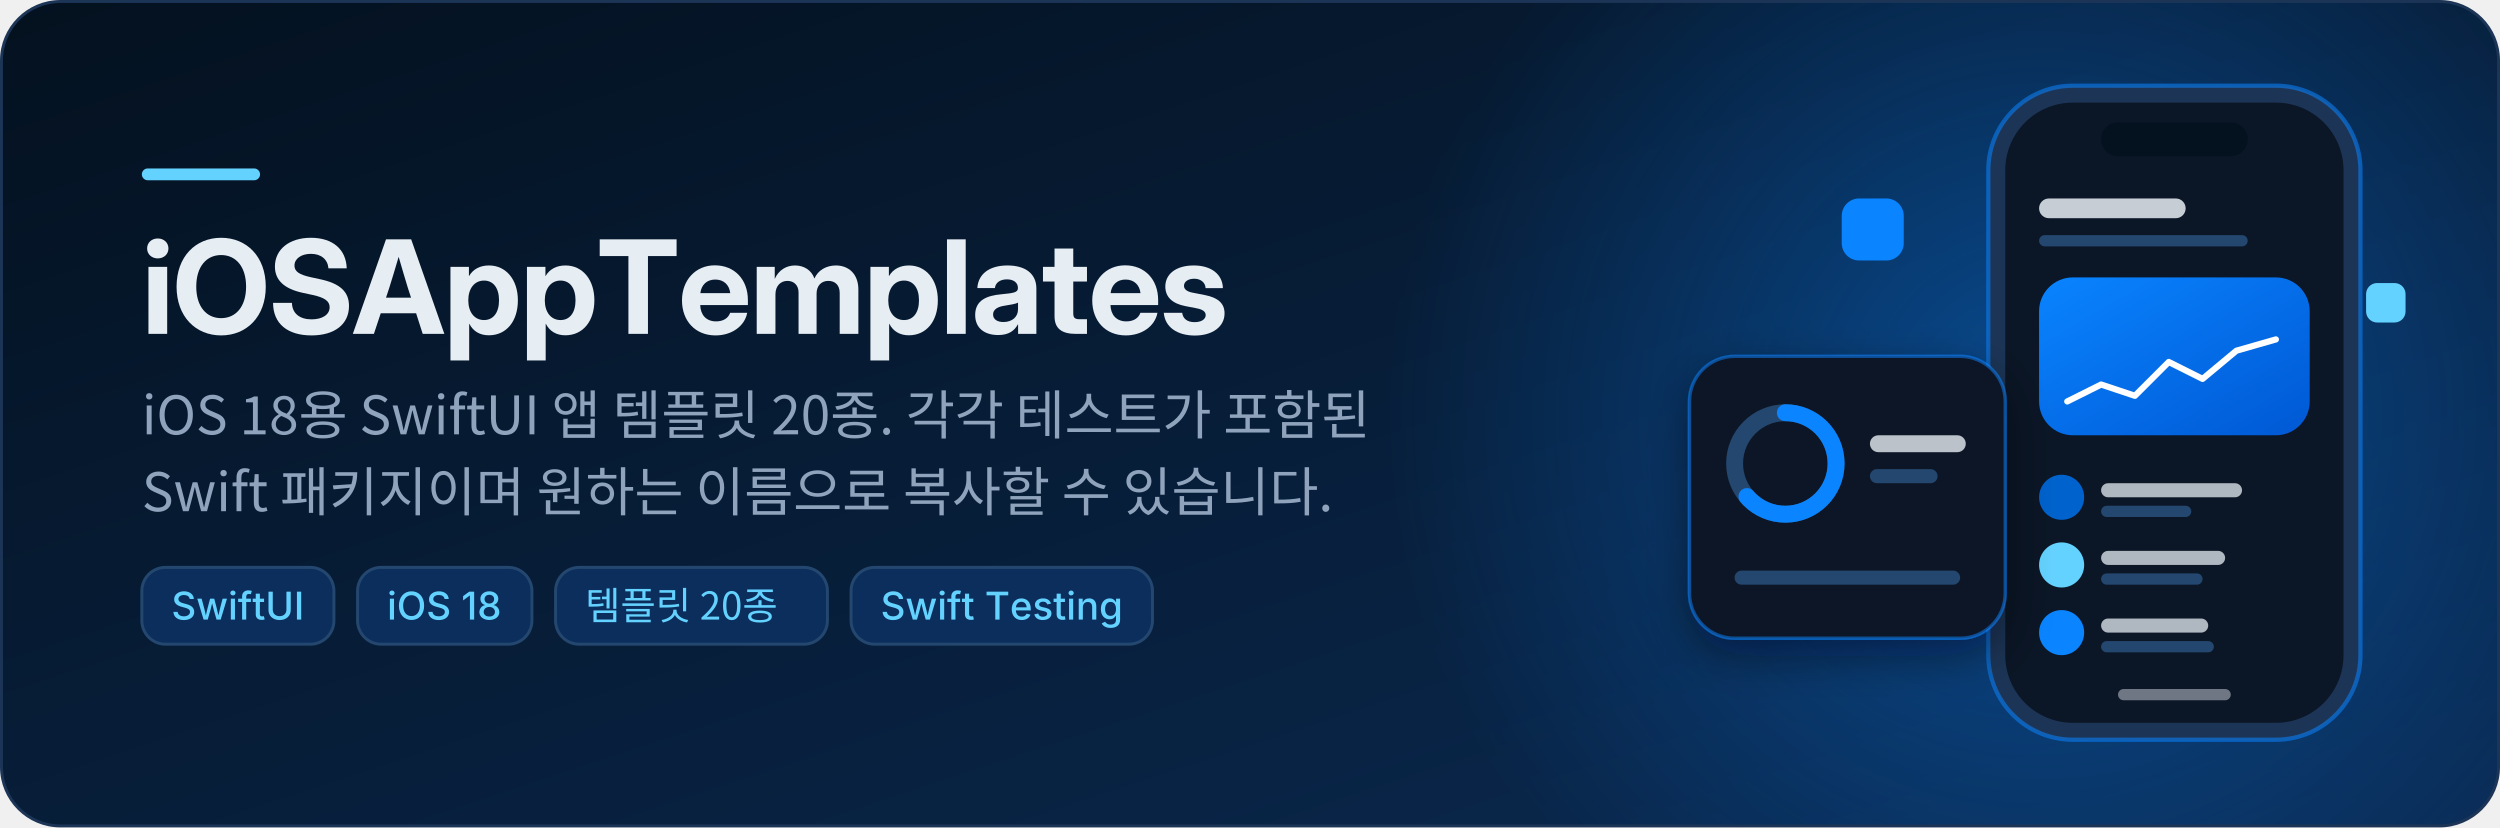
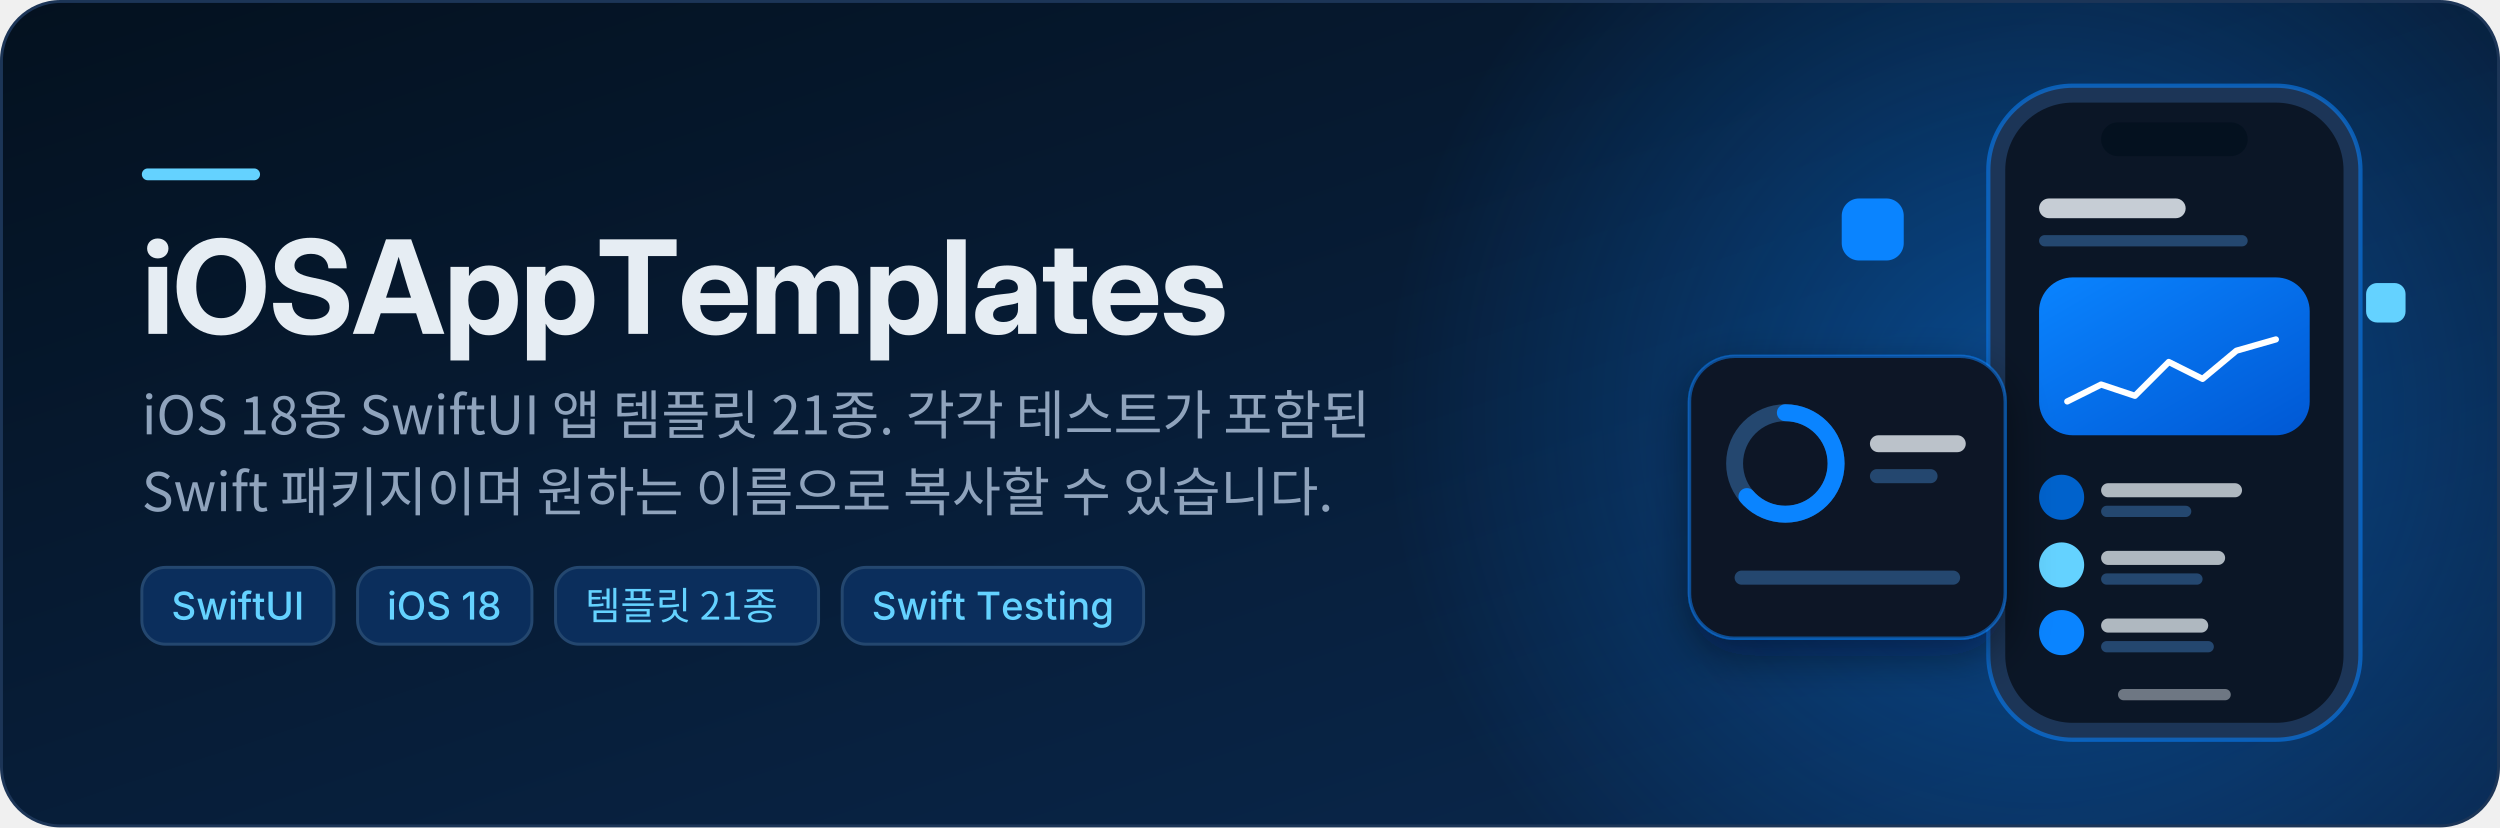
<svg xmlns="http://www.w3.org/2000/svg" width="846" height="280" viewBox="0 0 846 280" role="img" aria-labelledby="t">
  <style>.c{display:none}@media (max-width:500px){.w{display:none}.c{display:inline}}.m-float{animation:mFloat 6s ease-in-out infinite alternate}@keyframes mFloat{from{transform:translateY(0)}to{transform:translateY(-6px)}}.m-float-b{animation:mFloatB 7s ease-in-out infinite alternate}@keyframes mFloatB{from{transform:translateY(0)}to{transform:translateY(5px)}}.m-bob{animation:mBob 5s ease-in-out infinite alternate}@keyframes mBob{from{transform:translateY(0)}to{transform:translateY(-8px)}}.m-bar{transform-box:fill-box;transform-origin:center bottom;animation:mBar 4.2s ease-in-out infinite alternate}@keyframes mBar{from{transform:scaleY(.55)}to{transform:scaleY(1)}}.m-knob{animation:mKnob 6s ease-in-out infinite}@keyframes mKnob{0%,45%{transform:translateX(0)}55%,95%{transform:translateX(12px)}100%{transform:translateX(0)}}.m-slide{animation:mSlide 8s ease-in-out infinite alternate}@keyframes mSlide{from{transform:translateX(0)}to{transform:translateX(56px)}}.m-ring{stroke-dasharray:100;stroke-dashoffset:28;animation:mRing 7s ease-in-out infinite}@keyframes mRing{0%{stroke-dashoffset:100}45%,100%{stroke-dashoffset:28}}.m-caret{animation:mCaret 1.2s steps(1) infinite}@keyframes mCaret{50%{opacity:0}}.m-island{transform-box:fill-box;transform-origin:center;animation:mIsland 9s ease-in-out infinite}@keyframes mIsland{0%,20%{transform:scaleX(.42)}30%,70%{transform:scaleX(1)}80%,100%{transform:scaleX(.42)}}@media (prefers-reduced-motion: reduce){*{animation:none!important}}</style>
  <defs>
    <linearGradient id="bg" x1="0" y1="0" x2="1" y2="1">
      <stop offset="0" stop-color="#04111F" />
      <stop offset="1" stop-color="#0A2A52" />
    </linearGradient>
    <radialGradient id="glow">
      <stop offset="0" stop-color="#0A84FF" stop-opacity="0.42" />
      <stop offset="1" stop-color="#0A84FF" stop-opacity="0" />
    </radialGradient>
    <linearGradient id="mButton" x1="0" y1="0" x2="1" y2="1">
      <stop offset="0" stop-color="#0A84FF" />
      <stop offset="1" stop-color="#0058D4" />
    </linearGradient>
    <filter id="mShadow" x="-20%" y="-20%" width="140%" height="150%">
      <feDropShadow dx="0" dy="6" stdDeviation="8" flood-color="#04111F" flood-opacity="0.45" />
    </filter>
    <clipPath id="frame">
      <rect x="0.5" y="0.5" width="845" height="279" rx="20" />
    </clipPath>
    <path id="bd689" d="M104 0L399 0L399-1056L104-1056ZM251-1189C348-1189 419-1256 419-1346C419-1436 348-1503 251-1503C154-1503 83-1436 83-1346C83-1256 154-1189 251-1189Z" />
    <path id="bd321" d="M765 24C1166 24 1468-270 1468-744C1468-1219 1166-1514 765-1514C364-1514 63-1219 63-744C63-272 364 24 765 24ZM765-248C535-248 373-428 373-744C373-1062 535-1242 765-1242C995-1242 1158-1062 1158-744C1158-428 995-248 765-248Z" />
    <path id="bd397" d="M675 24C1042 24 1266-153 1266-440C1266-664 1125-795 807-862L664-893C481-933 407-984 407-1076C407-1185 514-1261 666-1261C826-1261 931-1174 942-1033L1230-1033C1221-1333 1008-1514 665-1514C326-1514 99-1332 99-1061C99-848 242-711 537-647L694-613C883-572 961-516 961-420C961-304 848-229 677-229C486-229 371-325 367-489L70-489C70-165 293 24 675 24Z" />
    <path id="bd2" d="M9 0L341 0L449-325L1006-325L1110 0L1451 0L928-1490L532-1490ZM532-571L583-725C631-877 677-1029 731-1214C784-1029 830-877 876-725L926-571Z" />
    <path id="bd843" d="M104 418L399 418L399-158L402-158C463-39 570 22 709 22C985 22 1166-198 1166-529C1166-853 981-1078 711-1078C574-1078 463-1023 398-913L395-913L395-1056L104-1056ZM633-218C484-218 385-340 385-529C385-717 484-840 633-840C776-840 869-727 869-529C869-331 776-218 633-218Z" />
    <path id="bd411" d="M45-1226L497-1226L497 0L805 0L805-1226L1256-1226L1256-1490L45-1490Z" />
    <path id="bd614" d="M586 24C842 24 1046-122 1085-332L816-332C789-250 710-197 595-197C440-197 350-298 345-454L1096-454L1096-533C1096-855 887-1080 576-1080C273-1080 58-849 58-527C58-206 266 24 586 24ZM347-642C363-774 450-856 582-856C715-856 803-774 818-642Z" />
    <path id="bd766" d="M104 0L399 0L399-623C399-759 483-835 588-835C691-835 763-764 763-654L763 0L1047 0L1047-636C1047-754 1118-835 1232-835C1333-835 1411-773 1411-646L1411 0L1705 0L1705-700C1705-942 1554-1078 1351-1078C1198-1078 1068-1001 1013-872C969-1001 850-1078 708-1078C574-1078 451-1009 388-866L388-1056L104-1056Z" />
    <path id="bd736" d="M399-1490L104-1490L104 0L399 0Z" />
    <path id="bd507" d="M427 18C589 18 680-46 736-149L740-149L740 0L1028 0L1028-716C1028-942 862-1078 573-1078C283-1078 111-940 98-722L375-722C382-803 454-859 564-859C672-859 737-805 737-727L737-720C737-652 669-643 476-624C256-604 64-536 64-298C64-87 216 18 427 18ZM509-187C410-187 346-231 346-306C346-390 426-429 527-444C622-459 705-473 739-492L739-386C739-272 651-187 509-187Z" />
    <path id="bd889" d="M711-1056L495-1056L495-1344L200-1344L200-1056L18-1056L18-825L200-825L200-280C200-88 307 0 539 0L711 0L711-231L598-231C518-231 495-254 495-326L495-825L711-825Z" />
    <path id="bd871" d="M543 26C819 26 1011-112 1011-323C1011-478 913-570 700-612L500-651C419-668 372-703 372-757C372-820 433-869 534-869C638-869 710-806 712-721L985-721C979-941 799-1078 526-1078C251-1078 78-946 78-746C78-582 187-478 392-438L577-402C663-385 714-352 714-296C714-231 647-185 538-185C423-185 355-240 344-332L54-332C72-105 269 26 543 26Z" />
    <path id="bm397" d="M665 25C1015 25 1217-159 1217-412C1217-681 978-783 788-832L643-870C529-900 375-953 375-1094C375-1220 489-1312 670-1312C839-1312 960-1234 975-1098L1197-1098C1190-1335 981-1510 675-1510C375-1510 147-1339 147-1081C147-877 291-752 535-687L709-639C869-596 992-545 992-415C992-271 853-175 664-175C492-175 348-251 335-414L106-414C120-142 330 25 665 25Z" />
    <path id="bm984" d="M393 0L614 0L752-481C785-596 817-733 849-867C880-733 911-598 945-481L1083 0L1304 0L1641-1118L1407-1118L1284-655C1252-531 1217-390 1183-221C1149-391 1113-533 1082-655L960-1118L740-1118L617-655C584-530 548-387 514-219C480-393 443-535 412-655L289-1118L57-1118Z" />
    <path id="bm689" d="M148 0L368 0L368-1118L148-1118ZM259-1289C335-1289 398-1347 398-1419C398-1492 335-1550 259-1550C183-1550 120-1492 120-1419C120-1347 183-1289 259-1289Z" />
    <path id="bm647" d="M702-1118L452-1118L452-1216C452-1314 495-1368 600-1368C646-1368 677-1358 698-1352L749-1530C719-1541 653-1560 565-1560C388-1560 232-1455 232-1246L232-1118L20-1118L20-939L232-939L232 0L452 0L452-939L702-939Z" />
    <path id="bm889" d="M626-1118L403-1118L403-1384L183-1384L183-1118L20-1118L20-939L183-939L183-284C183-94 300 15 503 15C554 15 610 8 657-8L618-184C591-178 548-172 525-172C438-172 403-212 403-302L403-939L626-939Z" />
    <path id="bm424" d="M759 23C1115 23 1351-199 1351-512L1351-1490L1122-1490L1122-531C1122-330 983-184 759-184C534-184 393-330 393-531L393-1490L165-1490L165-512C165-199 400 23 759 23Z" />
    <path id="bm197" d="M393-1490L165-1490L165 0L393 0Z" />
    <path id="bm321" d="M786 20C1172 20 1457-268 1457-744C1457-1222 1172-1510 786-1510C399-1510 113-1222 113-744C113-268 399 20 786 20ZM786-188C530-188 339-384 339-744C339-1105 530-1302 786-1302C1040-1302 1231-1106 1231-744C1231-384 1040-188 786-188Z" />
    <path id="bm1342" d="M685-1490L421-1490L95-1254L95-1025L449-1283L459-1283L459 0L685 0Z" />
    <path id="bm1351" d="M644 20C955 20 1177-155 1177-397C1177-585 1043-743 876-773L876-781C1021-817 1121-953 1121-1113C1121-1340 917-1510 644-1510C368-1510 167-1341 167-1113C167-953 264-817 414-781L414-773C242-743 113-585 113-397C113-155 331 20 644 20ZM644-165C459-165 343-264 343-412C343-566 469-676 644-676C816-676 944-566 944-412C944-264 826-165 644-165ZM644-857C494-857 389-952 389-1092C389-1232 491-1323 644-1323C795-1323 899-1231 899-1092C899-952 791-857 644-857Z" />
    <path id="bm411" d="M90-1294L555-1294L555 0L784 0L784-1294L1247-1294L1247-1490L90-1490Z" />
    <path id="bm614" d="M630 23C869 23 1040-94 1093-268L886-317C847-213 755-159 632-159C449-159 325-276 317-492L1110-492L1110-570C1110-973 866-1132 611-1132C298-1132 96-895 96-551C96-204 300 23 630 23ZM318-656C330-817 436-950 612-950C781-950 876-832 892-656Z" />
    <path id="bm871" d="M549 23C822 23 1010-121 1010-325C1010-480 912-580 705-627L525-667C402-695 352-739 352-813C352-897 444-958 565-958C697-958 760-888 789-810L986-853C938-1019 805-1132 563-1132C310-1132 130-999 130-799C130-639 230-537 438-490L626-447C732-423 783-377 783-306C783-223 693-155 551-155C421-155 336-209 305-326L98-283C138-85 306 23 549 23Z" />
    <path id="bm773" d="M368-662C368-839 478-940 628-940C774-940 864-844 864-683L864 0L1084 0L1084-710C1084-986 932-1132 704-1132C546-1132 429-1061 359-903L358-1118L148-1118L148 0L368 0Z" />
    <path id="bm658" d="M616 442C902 442 1121 310 1121 16L1121-1118L906-1118L906-936L890-936C851-1006 772-1132 566-1132C297-1132 96-920 96-563C96-206 300-17 563-17C767-17 844-130 883-203L902-203L902 15C902 187 785 265 615 265C435 265 365 176 325 112L141 199C204 334 357 442 616 442ZM614-200C422-200 321-348 321-566C321-779 419-945 614-945C803-945 903-790 903-566C903-337 800-200 614-200Z" />
  </defs>
  <g clip-path="url(#frame)">
    <rect width="846" height="280" fill="url(#bg)" />
    <circle class="w" cx="690" cy="140" r="220" fill="url(#glow)" />
    <g class="w">
      <g transform="translate(566 29) scale(0.954)">
        <g class="m-float">
          <rect x="112" y="0" width="132" height="232" rx="30" fill="#1C3557" stroke="rgba(10,132,255,0.55)" stroke-width="1.5" />
          <rect x="118" y="6" width="120" height="220" rx="24" fill="#0B1626" />
          <rect class="m-island" x="152" y="13" width="52" height="12" rx="6" fill="#04111F" />
          <g>
            <rect x="130" y="40" width="52" height="7" rx="3.5" fill="#E6EDF3" opacity=".85" />
            <rect x="130" y="53" width="74" height="4" rx="2" fill="#24476F" />
            <rect x="130" y="68" width="96" height="56" rx="12" fill="url(#mButton)" />
            <path d="M140 112 l12 -6 l12 4 l12 -12 l12 6 l12 -10 l14 -4" fill="none" stroke="#fff" stroke-width="2.2" stroke-linecap="round" stroke-linejoin="round" />
            <circle cx="138" cy="146" r="8" fill="#0062CC" />
            <rect x="152" y="141" width="50" height="5" rx="2.5" fill="#E6EDF3" opacity=".75" />
            <rect x="152" y="149" width="32" height="4" rx="2" fill="#24476F" />
            <circle cx="138" cy="170" r="8" fill="#64D2FF" />
            <rect x="152" y="165" width="44" height="5" rx="2.5" fill="#E6EDF3" opacity=".75" />
            <rect x="152" y="173" width="36" height="4" rx="2" fill="#24476F" />
            <circle cx="138" cy="194" r="8" fill="#0A84FF" />
            <rect x="152" y="189" width="38" height="5" rx="2.5" fill="#E6EDF3" opacity=".75" />
            <rect x="152" y="197" width="40" height="4" rx="2" fill="#24476F" />
            <rect x="158" y="214" width="40" height="4" rx="2" fill="#E6EDF3" opacity=".45" />
          </g>
        </g>
        <g class="m-float-b">
          <rect x="6" y="96" width="112" height="100" rx="16" fill="#0B1626" stroke="rgba(10,132,255,0.5)" stroke-width="1.2" filter="url(#mShadow)" />
          <circle cx="40" cy="134" r="18" fill="none" stroke="#24476F" stroke-width="6" />
          <circle class="m-ring" cx="40" cy="134" r="18" fill="none" stroke="#0A84FF" stroke-width="6" stroke-linecap="round" pathLength="100" transform="rotate(-90 40 134)" />
          <rect x="70" y="124" width="34" height="6" rx="3" fill="#E6EDF3" opacity=".8" />
          <rect x="70" y="136" width="24" height="5" rx="2.5" fill="#24476F" />
          <rect x="22" y="172" width="80" height="5" rx="2.5" fill="#24476F" />
        </g>
        <rect class="m-bob" style="animation-delay:-0s" x="60" y="40" width="22" height="22" rx="6.16" fill="#0A84FF" />
        <rect class="m-bob" style="animation-delay:-1.6s" x="246" y="70" width="14" height="14" rx="3.92" fill="#64D2FF" />
      </g>
      <rect x="48" y="57" width="40" height="4" rx="2" fill="#64D2FF" />
      <g fill="#E6EDF3" transform="translate(48 112.99) scale(0.021484)">
        <use href="#bd689" x="0" />
        <use href="#bd321" x="484" />
        <use href="#bd397" x="1997" />
        <use href="#bd2" x="3314" />
        <use href="#bd843" x="4757" />
        <use href="#bd843" x="5962" />
        <use href="#bd411" x="7167" />
        <use href="#bd614" x="8450" />
        <use href="#bd766" x="9581" />
        <use href="#bd843" x="11372" />
        <use href="#bd736" x="12578" />
        <use href="#bd507" x="13062" />
        <use href="#bd889" x="14176" />
        <use href="#bd614" x="14912" />
        <use href="#bd871" x="16043" />
      </g>
-       <text x="48" y="146.99" fill="#8FA3BC" font-family="-apple-system,BlinkMacSystemFont,&quot;PingFang SC&quot;,&quot;Hiragino Sans&quot;,&quot;Apple SD Gothic Neo&quot;,&quot;Noto Sans CJK SC&quot;,&quot;Noto Sans CJK JP&quot;,&quot;Noto Sans CJK KR&quot;,&quot;Microsoft YaHei&quot;,&quot;Malgun Gothic&quot;,sans-serif" font-size="18" font-weight="400">iOS 18용 SwiftUI 앱 템플릿 20종. 각각 테스트가 포함된</text>
+       <text x="48" y="146.99" fill="#8FA3BC" font-family="-apple-system,BlinkMacSystemFont,&quot;PingFang SC&quot;,&quot;Hiragino Sans&quot;,&quot;Apple SD Gothic Neo&quot;,&quot;Noto Sans CJK SC&quot;,&quot;Noto Sans CJK JP&quot;,&quot;Noto Sans CJK KR&quot;,&quot;Microsoft YaHei&quot;,&quot;Malgun Gothic&quot;,sans-serif" font-size="18" font-weight="400">iOS 18용 SwiftUI 앱 템플릿 21종. 각각 테스트가 포함된</text>
      <text x="48" y="172.99" fill="#8FA3BC" font-family="-apple-system,BlinkMacSystemFont,&quot;PingFang SC&quot;,&quot;Hiragino Sans&quot;,&quot;Apple SD Gothic Neo&quot;,&quot;Noto Sans CJK SC&quot;,&quot;Noto Sans CJK JP&quot;,&quot;Noto Sans CJK KR&quot;,&quot;Microsoft YaHei&quot;,&quot;Malgun Gothic&quot;,sans-serif" font-size="18" font-weight="400">Swift 패키지이며 원하는 이름으로 복사할 수 있습니다.</text>
      <rect x="48" y="192" width="65" height="26" rx="8" fill="#0B2E5C" stroke="#24476F" />
      <g fill="#64D2FF" transform="translate(58 209.68) scale(0.006348)">
        <use href="#bm397" x="0" />
        <use href="#bm984" x="1323" />
        <use href="#bm689" x="3021" />
        <use href="#bm647" x="3537" />
        <use href="#bm889" x="4314" />
        <use href="#bm424" x="5011" />
        <use href="#bm197" x="6527" />
      </g>
      <rect x="121" y="192" width="59" height="26" rx="8" fill="#0B2E5C" stroke="#24476F" />
      <g fill="#64D2FF" transform="translate(131 209.68) scale(0.006348)">
        <use href="#bm689" x="0" />
        <use href="#bm321" x="516" />
        <use href="#bm397" x="2086" />
        <use href="#bm1342" x="3955" />
        <use href="#bm1351" x="4805" />
      </g>
-       <rect x="188" y="192" width="92" height="26" rx="8" fill="#0B2E5C" stroke="#24476F" />
-       <text x="198" y="209.68" fill="#64D2FF" font-family="-apple-system,BlinkMacSystemFont,&quot;PingFang SC&quot;,&quot;Hiragino Sans&quot;,&quot;Apple SD Gothic Neo&quot;,&quot;Noto Sans CJK SC&quot;,&quot;Noto Sans CJK JP&quot;,&quot;Noto Sans CJK KR&quot;,&quot;Microsoft YaHei&quot;,&quot;Malgun Gothic&quot;,sans-serif" font-size="13" font-weight="500">템플릿 20종</text>
-       <rect x="288" y="192" width="102" height="26" rx="8" fill="#0B2E5C" stroke="#24476F" />
-       <g fill="#64D2FF" transform="translate(298 209.68) scale(0.006348)">
+       <rect x="188" y="192" width="89" height="26" rx="8" fill="#0B2E5C" stroke="#24476F" />
+       <text x="198" y="209.68" fill="#64D2FF" font-family="-apple-system,BlinkMacSystemFont,&quot;PingFang SC&quot;,&quot;Hiragino Sans&quot;,&quot;Apple SD Gothic Neo&quot;,&quot;Noto Sans CJK SC&quot;,&quot;Noto Sans CJK JP&quot;,&quot;Noto Sans CJK KR&quot;,&quot;Microsoft YaHei&quot;,&quot;Malgun Gothic&quot;,sans-serif" font-size="13" font-weight="500">템플릿 21종</text>
+       <rect x="285" y="192" width="102" height="26" rx="8" fill="#0B2E5C" stroke="#24476F" />
+       <g fill="#64D2FF" transform="translate(295 209.68) scale(0.006348)">
        <use href="#bm397" x="0" />
        <use href="#bm984" x="1323" />
        <use href="#bm689" x="3021" />
        <use href="#bm647" x="3537" />
        <use href="#bm889" x="4314" />
        <use href="#bm411" x="5557" />
        <use href="#bm614" x="6894" />
        <use href="#bm871" x="8097" />
        <use href="#bm889" x="9200" />
        <use href="#bm689" x="9897" />
        <use href="#bm773" x="10413" />
        <use href="#bm658" x="11645" />
      </g>
    </g>
    <circle class="c" cx="786" cy="140" r="260" fill="url(#glow)" />
    <g class="c">
      <rect x="48" y="33" width="40" height="4" rx="2" fill="#64D2FF" />
      <g fill="#E6EDF3" transform="translate(48 103.53) scale(0.03125)">
        <use href="#bd689" x="0" />
        <use href="#bd321" x="484" />
        <use href="#bd397" x="1996" />
        <use href="#bd2" x="3312" />
        <use href="#bd843" x="4754" />
        <use href="#bd843" x="5959" />
        <use href="#bd411" x="7164" />
        <use href="#bd614" x="8446" />
        <use href="#bd766" x="9576" />
        <use href="#bd843" x="11367" />
        <use href="#bd736" x="12572" />
        <use href="#bd507" x="13056" />
        <use href="#bd889" x="14169" />
        <use href="#bd614" x="14904" />
        <use href="#bd871" x="16035" />
      </g>
-       <text x="48" y="155.53" fill="#8FA3BC" font-family="-apple-system,BlinkMacSystemFont,&quot;PingFang SC&quot;,&quot;Hiragino Sans&quot;,&quot;Apple SD Gothic Neo&quot;,&quot;Noto Sans CJK SC&quot;,&quot;Noto Sans CJK JP&quot;,&quot;Noto Sans CJK KR&quot;,&quot;Microsoft YaHei&quot;,&quot;Malgun Gothic&quot;,sans-serif" font-size="36" font-weight="500">iOS 18용 SwiftUI 앱 템플릿 20종. 각각 테스트</text>
-       <text x="48" y="201.53" fill="#8FA3BC" font-family="-apple-system,BlinkMacSystemFont,&quot;PingFang SC&quot;,&quot;Hiragino Sans&quot;,&quot;Apple SD Gothic Neo&quot;,&quot;Noto Sans CJK SC&quot;,&quot;Noto Sans CJK JP&quot;,&quot;Noto Sans CJK KR&quot;,&quot;Microsoft YaHei&quot;,&quot;Malgun Gothic&quot;,sans-serif" font-size="36" font-weight="500">가 포함된 Swift 패키지이며 원하는 이름으로</text>
-       <text x="48" y="247.53" fill="#8FA3BC" font-family="-apple-system,BlinkMacSystemFont,&quot;PingFang SC&quot;,&quot;Hiragino Sans&quot;,&quot;Apple SD Gothic Neo&quot;,&quot;Noto Sans CJK SC&quot;,&quot;Noto Sans CJK JP&quot;,&quot;Noto Sans CJK KR&quot;,&quot;Microsoft YaHei&quot;,&quot;Malgun Gothic&quot;,sans-serif" font-size="36" font-weight="500">복사할 수 있습니다.</text>
+       <text x="48" y="155.53" fill="#8FA3BC" font-family="-apple-system,BlinkMacSystemFont,&quot;PingFang SC&quot;,&quot;Hiragino Sans&quot;,&quot;Apple SD Gothic Neo&quot;,&quot;Noto Sans CJK SC&quot;,&quot;Noto Sans CJK JP&quot;,&quot;Noto Sans CJK KR&quot;,&quot;Microsoft YaHei&quot;,&quot;Malgun Gothic&quot;,sans-serif" font-size="36" font-weight="500">iOS 18용 SwiftUI 앱 템플릿 21종. 각각</text>
+       <text x="48" y="201.53" fill="#8FA3BC" font-family="-apple-system,BlinkMacSystemFont,&quot;PingFang SC&quot;,&quot;Hiragino Sans&quot;,&quot;Apple SD Gothic Neo&quot;,&quot;Noto Sans CJK SC&quot;,&quot;Noto Sans CJK JP&quot;,&quot;Noto Sans CJK KR&quot;,&quot;Microsoft YaHei&quot;,&quot;Malgun Gothic&quot;,sans-serif" font-size="36" font-weight="500">테스트가 포함된 Swift 패키지이며 원하는</text>
+       <text x="48" y="247.53" fill="#8FA3BC" font-family="-apple-system,BlinkMacSystemFont,&quot;PingFang SC&quot;,&quot;Hiragino Sans&quot;,&quot;Apple SD Gothic Neo&quot;,&quot;Noto Sans CJK SC&quot;,&quot;Noto Sans CJK JP&quot;,&quot;Noto Sans CJK KR&quot;,&quot;Microsoft YaHei&quot;,&quot;Malgun Gothic&quot;,sans-serif" font-size="36" font-weight="500">이름으로 복사할 수 있습니다.</text>
    </g>
  </g>
  <rect x="0.5" y="0.5" width="845" height="279" rx="20" fill="none" stroke="#1C3557" />
</svg>
